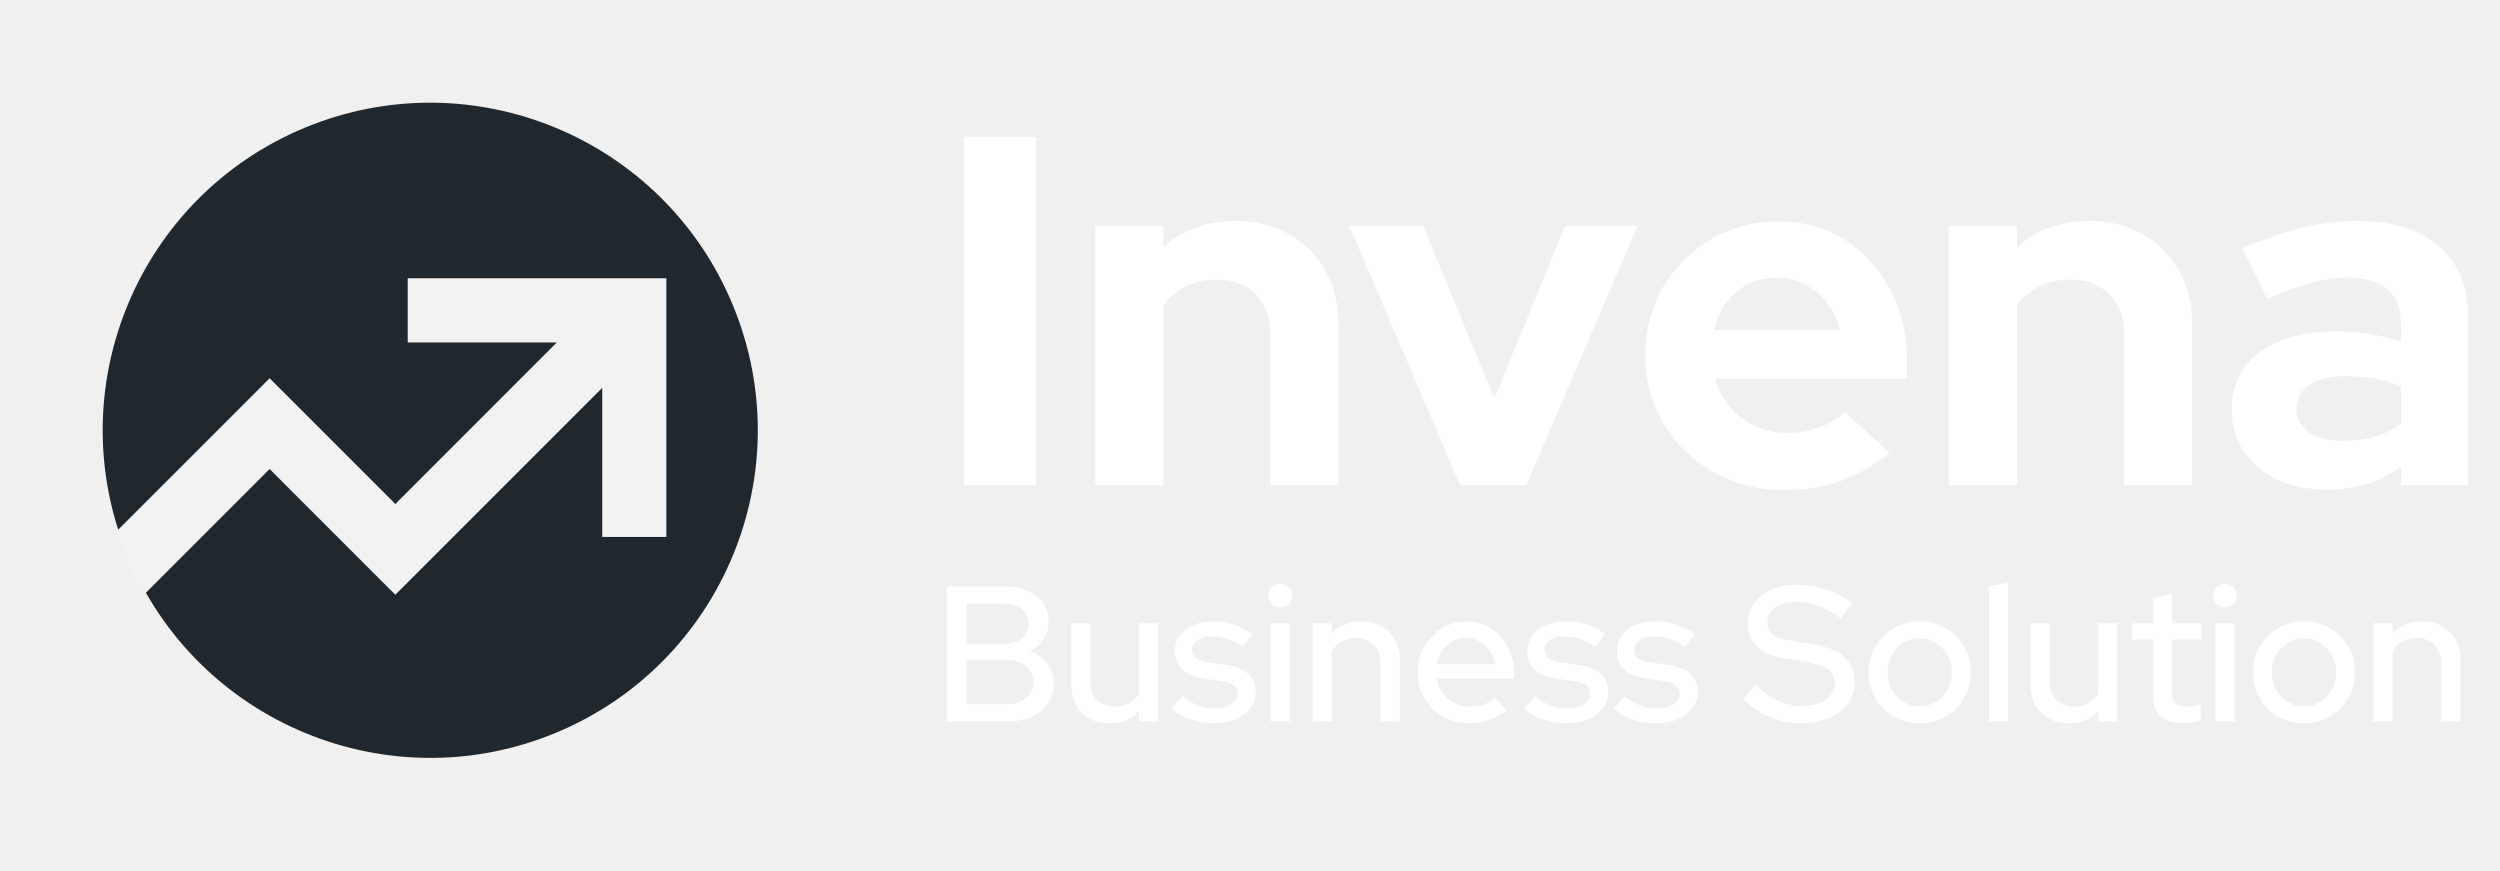
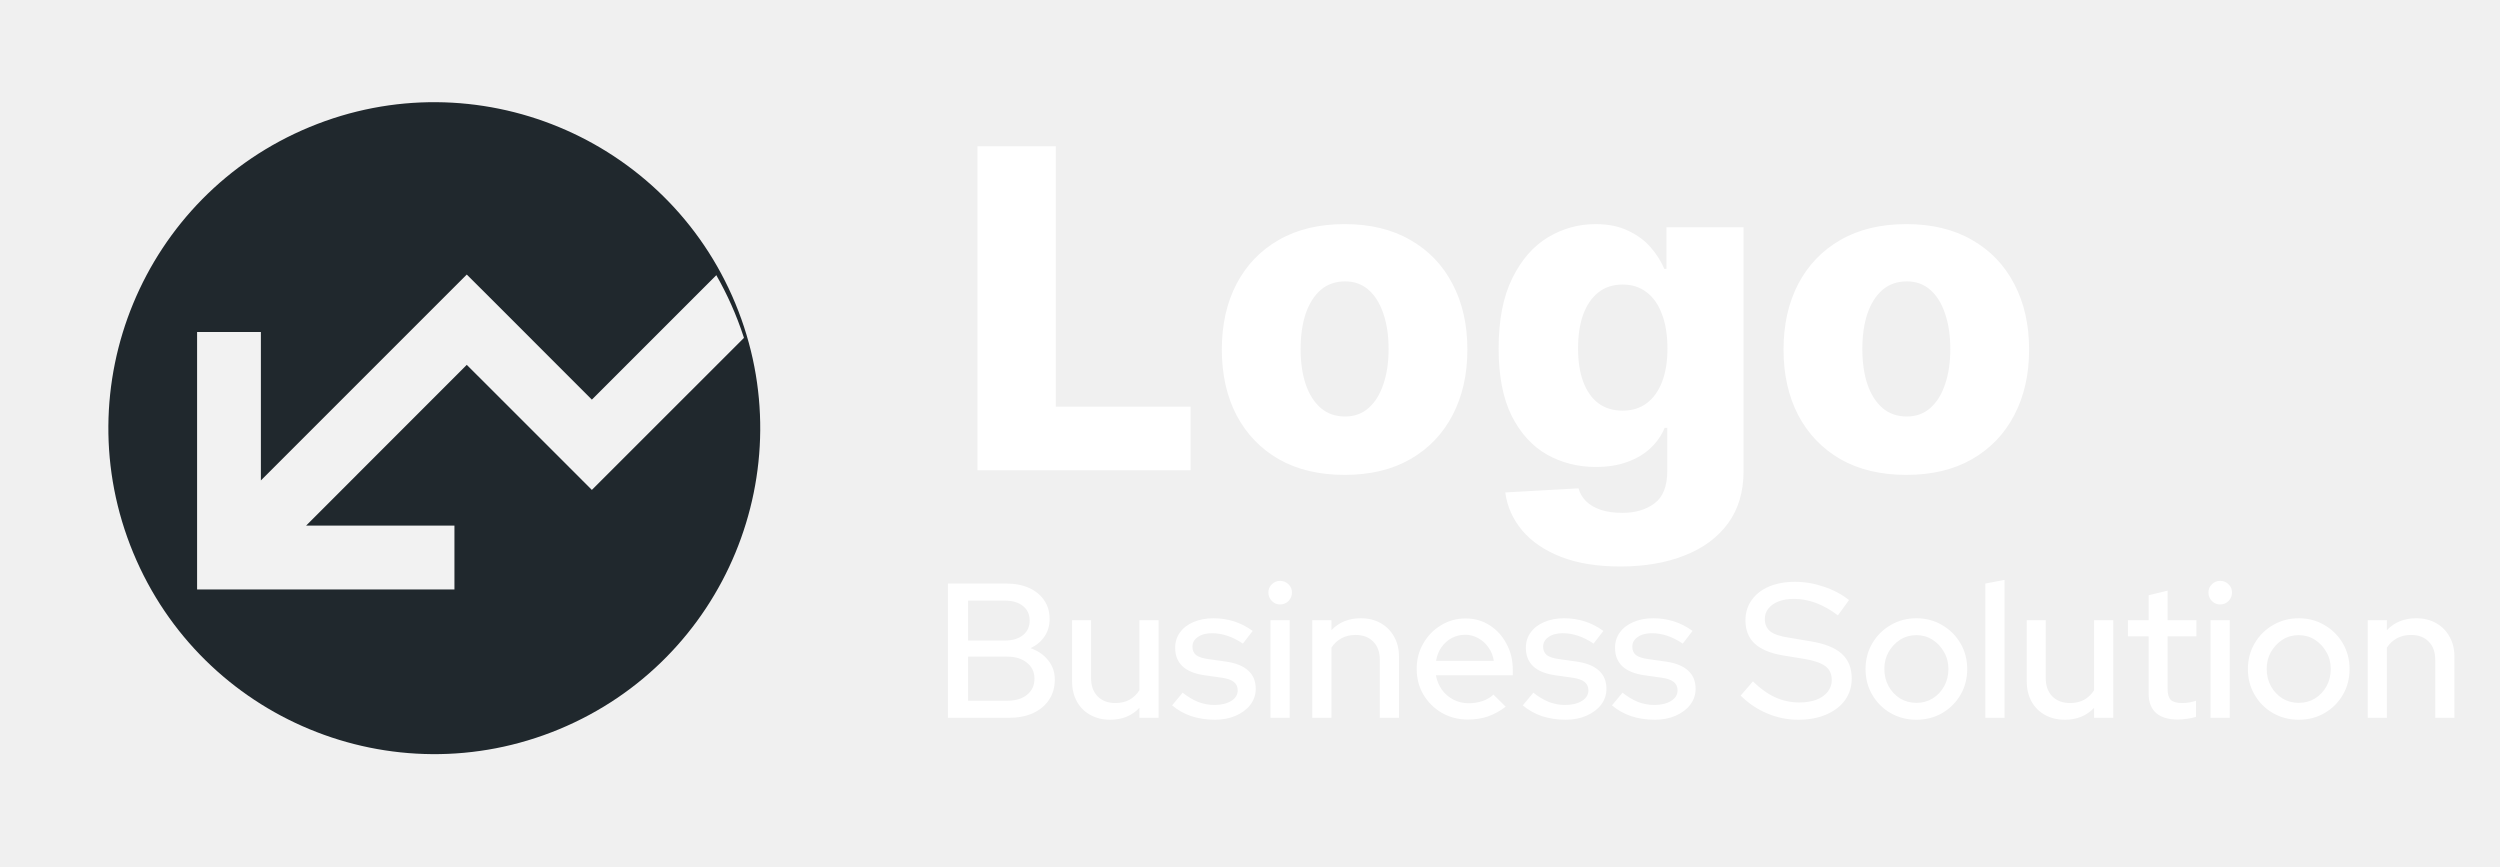
- <svg xmlns="http://www.w3.org/2000/svg" width="201" height="70" viewBox="0 0 201 70" fill="none">
-   <path d="M44.67 58.925C58.103 53.36 64.481 37.957 58.916 24.52C53.35 11.084 37.948 4.702 24.514 10.266C11.081 15.831 4.702 31.234 10.268 44.671C15.834 58.108 31.236 64.489 44.67 58.925Z" fill="#20282D" />
-   <mask id="mask0_975_585" style="mask-type:luminance" maskUnits="userSpaceOnUse" x="8" y="8" width="54" height="54">
-     <path d="M44.726 59.059C58.234 53.464 64.647 37.975 59.051 24.464C53.454 10.953 37.967 4.536 24.459 10.131C10.95 15.727 4.537 31.216 10.134 44.727C15.73 58.238 31.218 64.655 44.726 59.059Z" fill="white" />
+ <svg xmlns="http://www.w3.org/2000/svg" width="202" height="70" viewBox="0 0 202 70" fill="none">
+   <path d="M45.169 58.925C58.603 53.36 64.981 37.957 59.416 24.52C53.85 11.084 38.448 4.702 25.014 10.267C11.58 15.831 5.202 31.235 10.768 44.671C16.334 58.108 31.736 64.489 45.169 58.925Z" fill="#20282D" />
+   <mask id="mask0_299_723" style="mask-type:luminance" maskUnits="userSpaceOnUse" x="8" y="8" width="54" height="54">
+     <path d="M24.775 10.94C11.267 16.536 4.853 32.025 10.45 45.536C16.046 59.047 31.534 65.464 45.042 59.868C58.55 54.273 64.963 38.784 59.367 25.273C53.77 11.762 38.283 5.345 24.775 10.94Z" fill="white" />
  </mask>
-   <g mask="url(#mask0_975_585)">
-     <path fill-rule="evenodd" clip-rule="evenodd" d="M48.421 31.18L31.785 47.816L29.958 45.995L21.678 37.709L7.332 52.056L3.684 48.403L21.678 30.414L23.499 32.235L31.785 40.521L44.767 27.532H32.781V22.372H53.575V43.172H48.421V31.18Z" fill="#F2F2F2" />
+   <g mask="url(#mask0_299_723)">
+     <path fill-rule="evenodd" clip-rule="evenodd" d="M21.079 38.82L37.715 22.184L39.542 24.005L47.822 32.29L62.169 17.943L65.816 21.597L47.822 39.585L46.001 37.764L37.715 29.479L24.733 42.468H36.719V47.627H15.925V26.828H21.079V38.82Z" fill="#F2F2F2" />
  </g>
-   <path d="M77.514 39V11H83.314V39H77.514ZM88.052 39V18.16H93.532V19.88C95.105 18.467 97.052 17.76 99.372 17.76C100.999 17.76 102.425 18.12 103.652 18.84C104.905 19.533 105.879 20.507 106.572 21.76C107.265 22.987 107.612 24.427 107.612 26.08V39H102.132V26.88C102.132 25.52 101.745 24.453 100.972 23.68C100.199 22.88 99.145 22.48 97.812 22.48C96.879 22.48 96.052 22.667 95.332 23.04C94.612 23.387 94.012 23.893 93.532 24.56V39H88.052ZM117.39 39L108.47 18.16H114.43L120.15 32.04L125.83 18.16H131.67L122.71 39H117.39ZM143.447 39.4C141.367 39.4 139.474 38.92 137.767 37.96C136.087 37 134.754 35.707 133.767 34.08C132.781 32.453 132.287 30.627 132.287 28.6C132.287 26.573 132.754 24.747 133.687 23.12C134.647 21.493 135.941 20.2 137.567 19.24C139.194 18.28 141.007 17.8 143.007 17.8C145.007 17.8 146.781 18.293 148.327 19.28C149.874 20.267 151.087 21.6 151.967 23.28C152.874 24.96 153.327 26.867 153.327 29V30.44H137.887C138.127 31.267 138.514 32.013 139.047 32.68C139.607 33.347 140.287 33.867 141.087 34.24C141.914 34.613 142.794 34.8 143.727 34.8C144.661 34.8 145.514 34.653 146.287 34.36C147.087 34.067 147.767 33.653 148.327 33.12L151.927 36.4C150.647 37.44 149.327 38.2 147.967 38.68C146.634 39.16 145.127 39.4 143.447 39.4ZM137.807 26.52H147.927C147.741 25.693 147.394 24.973 146.887 24.36C146.407 23.72 145.821 23.227 145.127 22.88C144.461 22.507 143.714 22.32 142.887 22.32C142.034 22.32 141.261 22.493 140.567 22.84C139.874 23.187 139.287 23.68 138.807 24.32C138.354 24.933 138.021 25.667 137.807 26.52ZM156.685 39V18.16H162.165V19.88C163.738 18.467 165.685 17.76 168.005 17.76C169.632 17.76 171.058 18.12 172.285 18.84C173.538 19.533 174.512 20.507 175.205 21.76C175.898 22.987 176.245 24.427 176.245 26.08V39H170.765V26.88C170.765 25.52 170.378 24.453 169.605 23.68C168.832 22.88 167.778 22.48 166.445 22.48C165.512 22.48 164.685 22.667 163.965 23.04C163.245 23.387 162.645 23.893 162.165 24.56V39H156.685ZM187.036 39.36C185.543 39.36 184.223 39.093 183.076 38.56C181.929 38 181.036 37.24 180.396 36.28C179.756 35.32 179.436 34.213 179.436 32.96C179.436 30.96 180.183 29.413 181.676 28.32C183.196 27.2 185.276 26.64 187.916 26.64C189.729 26.64 191.436 26.92 193.036 27.48V25.96C193.036 24.76 192.663 23.853 191.916 23.24C191.169 22.627 190.076 22.32 188.636 22.32C187.756 22.32 186.809 22.467 185.796 22.76C184.783 23.027 183.609 23.453 182.276 24.04L180.276 20C181.929 19.253 183.503 18.693 184.996 18.32C186.516 17.947 188.036 17.76 189.556 17.76C192.356 17.76 194.529 18.44 196.076 19.8C197.649 21.133 198.436 23.027 198.436 25.48V39H193.036V37.52C192.183 38.16 191.263 38.627 190.276 38.92C189.289 39.213 188.209 39.36 187.036 39.36ZM184.636 32.84C184.636 33.64 184.983 34.28 185.676 34.76C186.369 35.213 187.289 35.44 188.436 35.44C189.343 35.44 190.183 35.333 190.956 35.12C191.729 34.88 192.423 34.533 193.036 34.08V31.04C192.369 30.773 191.676 30.573 190.956 30.44C190.236 30.307 189.463 30.24 188.636 30.24C187.383 30.24 186.396 30.48 185.676 30.96C184.983 31.413 184.636 32.04 184.636 32.84Z" fill="white" />
-   <path d="M76.094 58V47.15H80.791C81.504 47.15 82.124 47.269 82.651 47.507C83.178 47.744 83.586 48.08 83.875 48.514C84.165 48.938 84.309 49.439 84.309 50.017C84.309 50.544 84.175 51.01 83.906 51.413C83.638 51.816 83.26 52.136 82.775 52.373C83.384 52.59 83.86 52.921 84.201 53.365C84.552 53.8 84.728 54.311 84.728 54.9C84.728 55.53 84.573 56.078 84.263 56.543C83.953 57.008 83.519 57.37 82.961 57.628C82.403 57.876 81.746 58 80.992 58H76.094ZM77.722 51.754H80.698C81.307 51.754 81.793 51.609 82.155 51.319C82.516 51.03 82.697 50.638 82.697 50.142C82.697 49.645 82.516 49.253 82.155 48.964C81.793 48.674 81.307 48.529 80.698 48.529H77.722V51.754ZM77.722 56.62H80.868C81.55 56.62 82.088 56.46 82.48 56.14C82.883 55.82 83.085 55.386 83.085 54.838C83.085 54.301 82.883 53.872 82.48 53.551C82.088 53.221 81.55 53.056 80.868 53.056H77.722V56.62ZM89.209 58.155C88.6 58.155 88.062 58.026 87.597 57.767C87.132 57.509 86.77 57.148 86.512 56.682C86.254 56.207 86.125 55.665 86.125 55.055V50.111H87.659V54.791C87.659 55.411 87.835 55.902 88.186 56.264C88.548 56.626 89.028 56.806 89.628 56.806C90.051 56.806 90.428 56.719 90.759 56.543C91.09 56.357 91.359 56.099 91.565 55.768V50.111H93.115V58H91.565V57.194C90.956 57.835 90.17 58.155 89.209 58.155ZM97.663 58.155C96.981 58.155 96.34 58.057 95.741 57.861C95.152 57.654 94.64 57.364 94.206 56.992L95.059 55.969C95.462 56.29 95.875 56.538 96.299 56.714C96.733 56.879 97.172 56.962 97.616 56.962C98.174 56.962 98.629 56.853 98.98 56.636C99.332 56.419 99.507 56.135 99.507 55.783C99.507 55.494 99.404 55.267 99.197 55.102C98.99 54.936 98.67 54.822 98.236 54.761L96.81 54.559C96.025 54.445 95.436 54.203 95.043 53.831C94.65 53.459 94.454 52.962 94.454 52.343C94.454 51.867 94.583 51.454 94.842 51.102C95.1 50.741 95.462 50.462 95.927 50.266C96.392 50.059 96.934 49.956 97.554 49.956C98.123 49.956 98.67 50.038 99.197 50.203C99.724 50.369 100.23 50.627 100.716 50.978L99.926 52.002C99.492 51.712 99.068 51.5 98.655 51.366C98.252 51.232 97.844 51.164 97.43 51.164C96.955 51.164 96.573 51.268 96.283 51.474C95.994 51.671 95.849 51.929 95.849 52.249C95.849 52.539 95.947 52.766 96.144 52.931C96.35 53.087 96.686 53.195 97.151 53.257L98.577 53.459C99.362 53.572 99.957 53.815 100.36 54.187C100.763 54.549 100.964 55.039 100.964 55.66C100.964 56.135 100.819 56.564 100.53 56.946C100.241 57.318 99.848 57.612 99.352 57.83C98.856 58.047 98.293 58.155 97.663 58.155ZM102.155 58V50.111H103.705V58H102.155ZM102.93 48.84C102.672 48.84 102.45 48.746 102.264 48.56C102.078 48.364 101.985 48.137 101.985 47.879C101.985 47.61 102.078 47.388 102.264 47.212C102.45 47.026 102.672 46.933 102.93 46.933C103.199 46.933 103.426 47.026 103.612 47.212C103.798 47.388 103.891 47.61 103.891 47.879C103.891 48.137 103.798 48.364 103.612 48.56C103.426 48.746 103.199 48.84 102.93 48.84ZM105.531 58V50.111H107.081V50.916C107.69 50.276 108.481 49.956 109.452 49.956C110.062 49.956 110.594 50.085 111.049 50.343C111.514 50.601 111.875 50.963 112.134 51.428C112.402 51.893 112.537 52.43 112.537 53.04V58H110.987V53.303C110.987 52.684 110.811 52.198 110.46 51.846C110.119 51.485 109.638 51.304 109.018 51.304C108.605 51.304 108.233 51.392 107.902 51.568C107.572 51.743 107.298 51.996 107.081 52.327V58H105.531ZM118.107 58.139C117.332 58.139 116.629 57.959 115.999 57.597C115.379 57.235 114.883 56.745 114.511 56.124C114.149 55.505 113.969 54.812 113.969 54.047C113.969 53.293 114.144 52.611 114.496 52.002C114.847 51.382 115.322 50.891 115.922 50.529C116.521 50.157 117.187 49.971 117.921 49.971C118.655 49.971 119.306 50.157 119.874 50.529C120.442 50.891 120.892 51.387 121.223 52.017C121.564 52.637 121.734 53.34 121.734 54.125V54.559H115.519C115.601 54.993 115.761 55.38 115.999 55.721C116.247 56.062 116.557 56.331 116.929 56.528C117.311 56.724 117.725 56.822 118.169 56.822C118.551 56.822 118.918 56.765 119.27 56.651C119.631 56.528 119.931 56.352 120.169 56.124L121.161 57.101C120.696 57.452 120.215 57.716 119.719 57.892C119.233 58.057 118.696 58.139 118.107 58.139ZM115.534 53.397H120.2C120.138 52.983 119.993 52.621 119.766 52.312C119.549 51.991 119.275 51.743 118.944 51.568C118.624 51.382 118.272 51.288 117.89 51.288C117.497 51.288 117.136 51.376 116.805 51.552C116.474 51.728 116.195 51.976 115.968 52.296C115.751 52.606 115.606 52.973 115.534 53.397ZM125.999 58.155C125.317 58.155 124.676 58.057 124.077 57.861C123.488 57.654 122.976 57.364 122.542 56.992L123.395 55.969C123.798 56.29 124.211 56.538 124.635 56.714C125.069 56.879 125.508 56.962 125.952 56.962C126.51 56.962 126.965 56.853 127.316 56.636C127.667 56.419 127.843 56.135 127.843 55.783C127.843 55.494 127.74 55.267 127.533 55.102C127.326 54.936 127.006 54.822 126.572 54.761L125.146 54.559C124.361 54.445 123.772 54.203 123.379 53.831C122.986 53.459 122.79 52.962 122.79 52.343C122.79 51.867 122.919 51.454 123.178 51.102C123.436 50.741 123.798 50.462 124.263 50.266C124.728 50.059 125.27 49.956 125.89 49.956C126.458 49.956 127.006 50.038 127.533 50.203C128.06 50.369 128.566 50.627 129.052 50.978L128.262 52.002C127.828 51.712 127.404 51.5 126.991 51.366C126.588 51.232 126.179 51.164 125.766 51.164C125.291 51.164 124.908 51.268 124.619 51.474C124.33 51.671 124.185 51.929 124.185 52.249C124.185 52.539 124.283 52.766 124.48 52.931C124.686 53.087 125.022 53.195 125.487 53.257L126.913 53.459C127.698 53.572 128.293 53.815 128.696 54.187C129.099 54.549 129.3 55.039 129.3 55.66C129.3 56.135 129.155 56.564 128.866 56.946C128.577 57.318 128.184 57.612 127.688 57.83C127.192 58.047 126.629 58.155 125.999 58.155ZM133.204 58.155C132.522 58.155 131.881 58.057 131.282 57.861C130.693 57.654 130.181 57.364 129.747 56.992L130.6 55.969C131.003 56.29 131.416 56.538 131.84 56.714C132.274 56.879 132.713 56.962 133.157 56.962C133.715 56.962 134.17 56.853 134.521 56.636C134.872 56.419 135.048 56.135 135.048 55.783C135.048 55.494 134.945 55.267 134.738 55.102C134.531 54.936 134.211 54.822 133.777 54.761L132.351 54.559C131.566 54.445 130.977 54.203 130.584 53.831C130.191 53.459 129.995 52.962 129.995 52.343C129.995 51.867 130.124 51.454 130.383 51.102C130.641 50.741 131.003 50.462 131.468 50.266C131.933 50.059 132.475 49.956 133.095 49.956C133.663 49.956 134.211 50.038 134.738 50.203C135.265 50.369 135.771 50.627 136.257 50.978L135.467 52.002C135.033 51.712 134.609 51.5 134.196 51.366C133.793 51.232 133.384 51.164 132.971 51.164C132.496 51.164 132.113 51.268 131.824 51.474C131.535 51.671 131.39 51.929 131.39 52.249C131.39 52.539 131.488 52.766 131.685 52.931C131.891 53.087 132.227 53.195 132.692 53.257L134.118 53.459C134.903 53.572 135.498 53.815 135.901 54.187C136.304 54.549 136.505 55.039 136.505 55.66C136.505 56.135 136.36 56.564 136.071 56.946C135.782 57.318 135.389 57.612 134.893 57.83C134.397 58.047 133.834 58.155 133.204 58.155ZM144.795 58.155C143.927 58.155 143.09 57.984 142.284 57.644C141.478 57.303 140.765 56.822 140.145 56.202L141.137 55.055C141.726 55.634 142.325 56.062 142.935 56.342C143.555 56.62 144.201 56.76 144.872 56.76C145.399 56.76 145.859 56.688 146.252 56.543C146.655 56.388 146.965 56.171 147.182 55.892C147.399 55.613 147.507 55.298 147.507 54.947C147.507 54.461 147.337 54.089 146.996 53.831C146.655 53.572 146.092 53.376 145.306 53.242L143.493 52.947C142.501 52.771 141.757 52.451 141.261 51.986C140.775 51.521 140.532 50.901 140.532 50.126C140.532 49.506 140.698 48.964 141.028 48.498C141.359 48.023 141.824 47.656 142.423 47.398C143.033 47.14 143.736 47.011 144.531 47.011C145.317 47.011 146.087 47.14 146.841 47.398C147.606 47.646 148.293 48.008 148.902 48.483L148.003 49.723C146.836 48.834 145.653 48.39 144.454 48.39C143.979 48.39 143.565 48.457 143.214 48.592C142.863 48.726 142.589 48.917 142.392 49.165C142.196 49.403 142.098 49.682 142.098 50.002C142.098 50.446 142.248 50.787 142.547 51.025C142.847 51.252 143.343 51.418 144.035 51.521L145.787 51.816C146.934 52.002 147.776 52.337 148.313 52.823C148.851 53.309 149.119 53.975 149.119 54.822C149.119 55.484 148.939 56.068 148.577 56.574C148.215 57.07 147.709 57.458 147.058 57.736C146.407 58.016 145.653 58.155 144.795 58.155ZM154.344 58.155C153.579 58.155 152.882 57.974 152.251 57.612C151.631 57.251 151.14 56.76 150.779 56.14C150.417 55.52 150.236 54.828 150.236 54.063C150.236 53.298 150.417 52.606 150.779 51.986C151.14 51.366 151.631 50.875 152.251 50.514C152.882 50.142 153.579 49.956 154.344 49.956C155.119 49.956 155.816 50.142 156.436 50.514C157.056 50.875 157.547 51.366 157.909 51.986C158.27 52.606 158.451 53.298 158.451 54.063C158.451 54.828 158.27 55.52 157.909 56.14C157.547 56.76 157.056 57.251 156.436 57.612C155.816 57.974 155.119 58.155 154.344 58.155ZM154.344 56.791C154.829 56.791 155.269 56.672 155.661 56.434C156.054 56.187 156.364 55.856 156.591 55.443C156.819 55.029 156.932 54.564 156.932 54.047C156.932 53.541 156.813 53.087 156.576 52.684C156.348 52.27 156.038 51.94 155.646 51.691C155.263 51.444 154.829 51.319 154.344 51.319C153.858 51.319 153.419 51.444 153.026 51.691C152.644 51.94 152.334 52.27 152.096 52.684C151.869 53.087 151.755 53.541 151.755 54.047C151.755 54.564 151.869 55.029 152.096 55.443C152.324 55.856 152.634 56.187 153.026 56.434C153.419 56.672 153.858 56.791 154.344 56.791ZM159.917 58V47.15L161.467 46.855V58H159.917ZM166.346 58.155C165.736 58.155 165.199 58.026 164.734 57.767C164.269 57.509 163.907 57.148 163.649 56.682C163.391 56.207 163.261 55.665 163.261 55.055V50.111H164.796V54.791C164.796 55.411 164.972 55.902 165.323 56.264C165.685 56.626 166.165 56.806 166.764 56.806C167.188 56.806 167.565 56.719 167.896 56.543C168.227 56.357 168.495 56.099 168.702 55.768V50.111H170.252V58H168.702V57.194C168.092 57.835 167.307 58.155 166.346 58.155ZM175.466 58.139C174.701 58.139 174.117 57.964 173.714 57.612C173.311 57.251 173.11 56.729 173.11 56.047V51.413H171.436V50.111H173.11V48.096L174.644 47.724V50.111H176.969V51.413H174.644V55.691C174.644 56.093 174.732 56.383 174.908 56.559C175.094 56.724 175.394 56.806 175.807 56.806C176.024 56.806 176.215 56.791 176.38 56.76C176.556 56.729 176.742 56.682 176.938 56.62V57.922C176.732 57.995 176.489 58.047 176.21 58.078C175.941 58.119 175.693 58.139 175.466 58.139ZM178.111 58V50.111H179.661V58H178.111ZM178.886 48.84C178.628 48.84 178.406 48.746 178.22 48.56C178.034 48.364 177.941 48.137 177.941 47.879C177.941 47.61 178.034 47.388 178.22 47.212C178.406 47.026 178.628 46.933 178.886 46.933C179.155 46.933 179.382 47.026 179.568 47.212C179.754 47.388 179.847 47.61 179.847 47.879C179.847 48.137 179.754 48.364 179.568 48.56C179.382 48.746 179.155 48.84 178.886 48.84ZM185.238 58.155C184.473 58.155 183.776 57.974 183.145 57.612C182.525 57.251 182.034 56.76 181.673 56.14C181.311 55.52 181.13 54.828 181.13 54.063C181.13 53.298 181.311 52.606 181.673 51.986C182.034 51.366 182.525 50.875 183.145 50.514C183.776 50.142 184.473 49.956 185.238 49.956C186.013 49.956 186.71 50.142 187.33 50.514C187.95 50.875 188.441 51.366 188.803 51.986C189.164 52.606 189.345 53.298 189.345 54.063C189.345 54.828 189.164 55.52 188.803 56.14C188.441 56.76 187.95 57.251 187.33 57.612C186.71 57.974 186.013 58.155 185.238 58.155ZM185.238 56.791C185.723 56.791 186.163 56.672 186.555 56.434C186.948 56.187 187.258 55.856 187.485 55.443C187.713 55.029 187.826 54.564 187.826 54.047C187.826 53.541 187.707 53.087 187.47 52.684C187.242 52.27 186.932 51.94 186.54 51.691C186.157 51.444 185.723 51.319 185.238 51.319C184.752 51.319 184.313 51.444 183.92 51.691C183.538 51.94 183.228 52.27 182.99 52.684C182.763 53.087 182.649 53.541 182.649 54.047C182.649 54.564 182.763 55.029 182.99 55.443C183.218 55.856 183.528 56.187 183.92 56.434C184.313 56.672 184.752 56.791 185.238 56.791ZM190.811 58V50.111H192.361V50.916C192.971 50.276 193.761 49.956 194.732 49.956C195.342 49.956 195.874 50.085 196.329 50.343C196.794 50.601 197.156 50.963 197.414 51.428C197.683 51.893 197.817 52.43 197.817 53.04V58H196.267V53.303C196.267 52.684 196.091 52.198 195.74 51.846C195.399 51.485 194.918 51.304 194.298 51.304C193.885 51.304 193.513 51.392 193.182 51.568C192.852 51.743 192.578 51.996 192.361 52.327V58H190.811Z" fill="white" />
+   <path d="M78.981 38V11.818H85.31V32.861H96.202V38H78.981ZM108.644 38.371C106.581 38.371 104.809 37.949 103.326 37.105C101.851 36.253 100.713 35.068 99.912 33.551C99.12 32.026 98.723 30.257 98.723 28.246C98.723 26.226 99.12 24.457 99.912 22.94C100.713 21.415 101.851 20.23 103.326 19.386C104.809 18.534 106.581 18.108 108.644 18.108C110.706 18.108 112.475 18.534 113.949 19.386C115.432 20.23 116.57 21.415 117.363 22.94C118.164 24.457 118.564 26.226 118.564 28.246C118.564 30.257 118.164 32.026 117.363 33.551C116.57 35.068 115.432 36.253 113.949 37.105C112.475 37.949 110.706 38.371 108.644 38.371ZM108.682 33.653C109.432 33.653 110.067 33.423 110.587 32.963C111.107 32.503 111.503 31.864 111.776 31.046C112.057 30.227 112.198 29.281 112.198 28.207C112.198 27.116 112.057 26.162 111.776 25.344C111.503 24.526 111.107 23.886 110.587 23.426C110.067 22.966 109.432 22.736 108.682 22.736C107.907 22.736 107.25 22.966 106.713 23.426C106.185 23.886 105.78 24.526 105.499 25.344C105.226 26.162 105.09 27.116 105.09 28.207C105.09 29.281 105.226 30.227 105.499 31.046C105.78 31.864 106.185 32.503 106.713 32.963C107.25 33.423 107.907 33.653 108.682 33.653ZM130.92 45.773C129.054 45.773 127.456 45.513 126.126 44.993C124.797 44.473 123.752 43.761 122.994 42.858C122.235 41.955 121.779 40.932 121.626 39.79L127.545 39.457C127.656 39.858 127.86 40.207 128.159 40.506C128.466 40.804 128.862 41.034 129.348 41.196C129.842 41.358 130.422 41.439 131.086 41.439C132.135 41.439 133 41.183 133.681 40.672C134.372 40.169 134.717 39.287 134.717 38.026V34.574H134.5C134.252 35.179 133.877 35.72 133.375 36.197C132.872 36.675 132.245 37.05 131.495 37.322C130.754 37.595 129.902 37.731 128.939 37.731C127.507 37.731 126.194 37.399 125.001 36.734C123.816 36.061 122.866 35.021 122.15 33.615C121.443 32.2 121.089 30.381 121.089 28.156C121.089 25.864 121.456 23.976 122.189 22.493C122.922 21.001 123.88 19.898 125.065 19.182C126.258 18.466 127.541 18.108 128.913 18.108C129.944 18.108 130.826 18.287 131.559 18.645C132.301 18.994 132.91 19.446 133.387 20C133.865 20.554 134.227 21.129 134.474 21.726H134.653V18.364H140.879V38.077C140.879 39.739 140.461 41.141 139.626 42.283C138.791 43.425 137.623 44.29 136.123 44.878C134.623 45.474 132.889 45.773 130.92 45.773ZM131.112 33.18C131.87 33.18 132.518 32.98 133.055 32.58C133.592 32.179 134.005 31.604 134.295 30.854C134.585 30.104 134.73 29.204 134.73 28.156C134.73 27.091 134.585 26.175 134.295 25.408C134.014 24.632 133.6 24.035 133.055 23.618C132.518 23.2 131.87 22.991 131.112 22.991C130.336 22.991 129.68 23.204 129.143 23.631C128.606 24.057 128.197 24.658 127.916 25.433C127.643 26.2 127.507 27.108 127.507 28.156C127.507 29.204 127.647 30.104 127.929 30.854C128.21 31.604 128.615 32.179 129.143 32.58C129.68 32.98 130.336 33.18 131.112 33.18ZM154.031 38.371C151.968 38.371 150.195 37.949 148.712 37.105C147.238 36.253 146.1 35.068 145.299 33.551C144.506 32.026 144.11 30.257 144.11 28.246C144.11 26.226 144.506 24.457 145.299 22.94C146.1 21.415 147.238 20.23 148.712 19.386C150.195 18.534 151.968 18.108 154.031 18.108C156.093 18.108 157.862 18.534 159.336 19.386C160.819 20.23 161.957 21.415 162.749 22.94C163.55 24.457 163.951 26.226 163.951 28.246C163.951 30.257 163.55 32.026 162.749 33.551C161.957 35.068 160.819 36.253 159.336 37.105C157.862 37.949 156.093 38.371 154.031 38.371ZM154.069 33.653C154.819 33.653 155.454 33.423 155.974 32.963C156.494 32.503 156.89 31.864 157.163 31.046C157.444 30.227 157.585 29.281 157.585 28.207C157.585 27.116 157.444 26.162 157.163 25.344C156.89 24.526 156.494 23.886 155.974 23.426C155.454 22.966 154.819 22.736 154.069 22.736C153.293 22.736 152.637 22.966 152.1 23.426C151.572 23.886 151.167 24.526 150.886 25.344C150.613 26.162 150.477 27.116 150.477 28.207C150.477 29.281 150.613 30.227 150.886 31.046C151.167 31.864 151.572 32.503 152.1 32.963C152.637 33.423 153.293 33.653 154.069 33.653Z" fill="white" />
+   <path d="M76.594 58V47.15H81.291C82.004 47.15 82.624 47.269 83.151 47.507C83.678 47.744 84.086 48.08 84.375 48.514C84.665 48.938 84.809 49.439 84.809 50.017C84.809 50.544 84.675 51.01 84.406 51.413C84.138 51.816 83.76 52.136 83.275 52.373C83.884 52.59 84.36 52.921 84.701 53.365C85.052 53.8 85.228 54.311 85.228 54.9C85.228 55.53 85.073 56.078 84.763 56.543C84.453 57.008 84.019 57.37 83.461 57.628C82.903 57.876 82.246 58 81.492 58H76.594ZM78.222 51.754H81.198C81.807 51.754 82.293 51.609 82.655 51.319C83.016 51.03 83.197 50.638 83.197 50.142C83.197 49.645 83.016 49.253 82.655 48.964C82.293 48.674 81.807 48.529 81.198 48.529H78.222V51.754ZM78.222 56.62H81.368C82.05 56.62 82.588 56.46 82.98 56.14C83.383 55.82 83.585 55.386 83.585 54.838C83.585 54.301 83.383 53.872 82.98 53.551C82.588 53.221 82.05 53.056 81.368 53.056H78.222V56.62ZM89.709 58.155C89.1 58.155 88.562 58.026 88.097 57.767C87.632 57.509 87.27 57.148 87.012 56.682C86.754 56.207 86.625 55.665 86.625 55.055V50.111H88.159V54.791C88.159 55.411 88.335 55.902 88.686 56.264C89.048 56.626 89.528 56.806 90.128 56.806C90.551 56.806 90.928 56.719 91.259 56.543C91.59 56.357 91.859 56.099 92.065 55.768V50.111H93.615V58H92.065V57.194C91.456 57.835 90.67 58.155 89.709 58.155ZM98.163 58.155C97.481 58.155 96.84 58.057 96.241 57.861C95.652 57.654 95.14 57.364 94.706 56.992L95.559 55.969C95.962 56.29 96.375 56.538 96.799 56.714C97.233 56.879 97.672 56.962 98.116 56.962C98.674 56.962 99.129 56.853 99.48 56.636C99.832 56.419 100.007 56.135 100.007 55.783C100.007 55.494 99.904 55.267 99.697 55.102C99.49 54.936 99.17 54.822 98.736 54.761L97.31 54.559C96.525 54.445 95.936 54.203 95.543 53.831C95.15 53.459 94.954 52.962 94.954 52.343C94.954 51.867 95.083 51.454 95.342 51.102C95.6 50.741 95.962 50.462 96.427 50.266C96.892 50.059 97.434 49.956 98.054 49.956C98.623 49.956 99.17 50.038 99.697 50.203C100.224 50.369 100.73 50.627 101.216 50.978L100.426 52.002C99.992 51.712 99.568 51.5 99.155 51.366C98.752 51.232 98.344 51.164 97.93 51.164C97.455 51.164 97.073 51.268 96.783 51.474C96.494 51.671 96.349 51.929 96.349 52.249C96.349 52.539 96.447 52.766 96.644 52.931C96.85 53.087 97.186 53.195 97.651 53.257L99.077 53.459C99.862 53.572 100.457 53.815 100.86 54.187C101.263 54.549 101.464 55.039 101.464 55.66C101.464 56.135 101.319 56.564 101.03 56.946C100.741 57.318 100.348 57.612 99.852 57.83C99.356 58.047 98.793 58.155 98.163 58.155ZM102.655 58V50.111H104.205V58H102.655ZM103.43 48.84C103.172 48.84 102.95 48.746 102.764 48.56C102.578 48.364 102.485 48.137 102.485 47.879C102.485 47.61 102.578 47.388 102.764 47.212C102.95 47.026 103.172 46.933 103.43 46.933C103.699 46.933 103.926 47.026 104.112 47.212C104.298 47.388 104.391 47.61 104.391 47.879C104.391 48.137 104.298 48.364 104.112 48.56C103.926 48.746 103.699 48.84 103.43 48.84ZM106.031 58V50.111H107.581V50.916C108.19 50.276 108.981 49.956 109.952 49.956C110.562 49.956 111.094 50.085 111.549 50.343C112.014 50.601 112.375 50.963 112.634 51.428C112.902 51.893 113.037 52.43 113.037 53.04V58H111.487V53.303C111.487 52.684 111.311 52.198 110.96 51.846C110.619 51.485 110.138 51.304 109.518 51.304C109.105 51.304 108.733 51.392 108.402 51.568C108.072 51.743 107.798 51.996 107.581 52.327V58H106.031ZM118.607 58.139C117.832 58.139 117.129 57.959 116.499 57.597C115.879 57.235 115.383 56.745 115.011 56.124C114.649 55.505 114.469 54.812 114.469 54.047C114.469 53.293 114.644 52.611 114.996 52.002C115.347 51.382 115.822 50.891 116.422 50.529C117.021 50.157 117.687 49.971 118.421 49.971C119.155 49.971 119.806 50.157 120.374 50.529C120.942 50.891 121.392 51.387 121.723 52.017C122.064 52.637 122.234 53.34 122.234 54.125V54.559H116.019C116.101 54.993 116.261 55.38 116.499 55.721C116.747 56.062 117.057 56.331 117.429 56.528C117.811 56.724 118.225 56.822 118.669 56.822C119.051 56.822 119.418 56.765 119.77 56.651C120.131 56.528 120.431 56.352 120.669 56.124L121.661 57.101C121.196 57.452 120.715 57.716 120.219 57.892C119.733 58.057 119.196 58.139 118.607 58.139ZM116.034 53.397H120.7C120.638 52.983 120.493 52.621 120.266 52.312C120.049 51.991 119.775 51.743 119.444 51.568C119.124 51.382 118.772 51.288 118.39 51.288C117.997 51.288 117.636 51.376 117.305 51.552C116.974 51.728 116.695 51.976 116.468 52.296C116.251 52.606 116.106 52.973 116.034 53.397ZM126.499 58.155C125.817 58.155 125.176 58.057 124.577 57.861C123.988 57.654 123.476 57.364 123.042 56.992L123.895 55.969C124.298 56.29 124.711 56.538 125.135 56.714C125.569 56.879 126.008 56.962 126.452 56.962C127.01 56.962 127.465 56.853 127.816 56.636C128.167 56.419 128.343 56.135 128.343 55.783C128.343 55.494 128.24 55.267 128.033 55.102C127.826 54.936 127.506 54.822 127.072 54.761L125.646 54.559C124.861 54.445 124.272 54.203 123.879 53.831C123.486 53.459 123.29 52.962 123.29 52.343C123.29 51.867 123.419 51.454 123.678 51.102C123.936 50.741 124.298 50.462 124.763 50.266C125.228 50.059 125.77 49.956 126.39 49.956C126.958 49.956 127.506 50.038 128.033 50.203C128.56 50.369 129.066 50.627 129.552 50.978L128.762 52.002C128.328 51.712 127.904 51.5 127.491 51.366C127.088 51.232 126.679 51.164 126.266 51.164C125.791 51.164 125.408 51.268 125.119 51.474C124.83 51.671 124.685 51.929 124.685 52.249C124.685 52.539 124.783 52.766 124.98 52.931C125.186 53.087 125.522 53.195 125.987 53.257L127.413 53.459C128.198 53.572 128.793 53.815 129.196 54.187C129.599 54.549 129.8 55.039 129.8 55.66C129.8 56.135 129.655 56.564 129.366 56.946C129.077 57.318 128.684 57.612 128.188 57.83C127.692 58.047 127.129 58.155 126.499 58.155ZM133.704 58.155C133.022 58.155 132.381 58.057 131.782 57.861C131.193 57.654 130.681 57.364 130.247 56.992L131.1 55.969C131.503 56.29 131.916 56.538 132.34 56.714C132.774 56.879 133.213 56.962 133.657 56.962C134.215 56.962 134.67 56.853 135.021 56.636C135.372 56.419 135.548 56.135 135.548 55.783C135.548 55.494 135.445 55.267 135.238 55.102C135.031 54.936 134.711 54.822 134.277 54.761L132.851 54.559C132.066 54.445 131.477 54.203 131.084 53.831C130.691 53.459 130.495 52.962 130.495 52.343C130.495 51.867 130.624 51.454 130.883 51.102C131.141 50.741 131.503 50.462 131.968 50.266C132.433 50.059 132.975 49.956 133.595 49.956C134.163 49.956 134.711 50.038 135.238 50.203C135.765 50.369 136.271 50.627 136.757 50.978L135.967 52.002C135.533 51.712 135.109 51.5 134.696 51.366C134.293 51.232 133.884 51.164 133.471 51.164C132.996 51.164 132.613 51.268 132.324 51.474C132.035 51.671 131.89 51.929 131.89 52.249C131.89 52.539 131.988 52.766 132.185 52.931C132.391 53.087 132.727 53.195 133.192 53.257L134.618 53.459C135.403 53.572 135.998 53.815 136.401 54.187C136.804 54.549 137.005 55.039 137.005 55.66C137.005 56.135 136.86 56.564 136.571 56.946C136.282 57.318 135.889 57.612 135.393 57.83C134.897 58.047 134.334 58.155 133.704 58.155ZM145.295 58.155C144.427 58.155 143.59 57.984 142.784 57.644C141.978 57.303 141.265 56.822 140.645 56.202L141.637 55.055C142.226 55.634 142.825 56.062 143.435 56.342C144.055 56.62 144.701 56.76 145.372 56.76C145.899 56.76 146.359 56.688 146.752 56.543C147.155 56.388 147.465 56.171 147.682 55.892C147.899 55.613 148.007 55.298 148.007 54.947C148.007 54.461 147.837 54.089 147.496 53.831C147.155 53.572 146.592 53.376 145.806 53.242L143.993 52.947C143.001 52.771 142.257 52.451 141.761 51.986C141.275 51.521 141.032 50.901 141.032 50.126C141.032 49.506 141.198 48.964 141.528 48.498C141.859 48.023 142.324 47.656 142.923 47.398C143.533 47.14 144.236 47.011 145.031 47.011C145.817 47.011 146.587 47.14 147.341 47.398C148.106 47.646 148.793 48.008 149.402 48.483L148.503 49.723C147.336 48.834 146.153 48.39 144.954 48.39C144.479 48.39 144.065 48.457 143.714 48.592C143.363 48.726 143.089 48.917 142.892 49.165C142.696 49.403 142.598 49.682 142.598 50.002C142.598 50.446 142.748 50.787 143.047 51.025C143.347 51.252 143.843 51.418 144.535 51.521L146.287 51.816C147.434 52.002 148.276 52.337 148.813 52.823C149.351 53.309 149.619 53.975 149.619 54.822C149.619 55.484 149.439 56.068 149.077 56.574C148.715 57.07 148.209 57.458 147.558 57.736C146.907 58.016 146.153 58.155 145.295 58.155ZM154.844 58.155C154.079 58.155 153.382 57.974 152.751 57.612C152.131 57.251 151.64 56.76 151.279 56.14C150.917 55.52 150.736 54.828 150.736 54.063C150.736 53.298 150.917 52.606 151.279 51.986C151.64 51.366 152.131 50.875 152.751 50.514C153.382 50.142 154.079 49.956 154.844 49.956C155.619 49.956 156.316 50.142 156.936 50.514C157.556 50.875 158.047 51.366 158.409 51.986C158.77 52.606 158.951 53.298 158.951 54.063C158.951 54.828 158.77 55.52 158.409 56.14C158.047 56.76 157.556 57.251 156.936 57.612C156.316 57.974 155.619 58.155 154.844 58.155ZM154.844 56.791C155.329 56.791 155.769 56.672 156.161 56.434C156.554 56.187 156.864 55.856 157.091 55.443C157.319 55.029 157.432 54.564 157.432 54.047C157.432 53.541 157.313 53.087 157.076 52.684C156.848 52.27 156.538 51.94 156.146 51.691C155.763 51.444 155.329 51.319 154.844 51.319C154.358 51.319 153.919 51.444 153.526 51.691C153.144 51.94 152.834 52.27 152.596 52.684C152.369 53.087 152.255 53.541 152.255 54.047C152.255 54.564 152.369 55.029 152.596 55.443C152.824 55.856 153.134 56.187 153.526 56.434C153.919 56.672 154.358 56.791 154.844 56.791ZM160.417 58V47.15L161.967 46.855V58H160.417ZM166.846 58.155C166.236 58.155 165.699 58.026 165.234 57.767C164.769 57.509 164.407 57.148 164.149 56.682C163.891 56.207 163.761 55.665 163.761 55.055V50.111H165.296V54.791C165.296 55.411 165.472 55.902 165.823 56.264C166.185 56.626 166.665 56.806 167.264 56.806C167.688 56.806 168.065 56.719 168.396 56.543C168.727 56.357 168.995 56.099 169.202 55.768V50.111H170.752V58H169.202V57.194C168.592 57.835 167.807 58.155 166.846 58.155ZM175.966 58.139C175.201 58.139 174.617 57.964 174.214 57.612C173.811 57.251 173.61 56.729 173.61 56.047V51.413H171.936V50.111H173.61V48.096L175.144 47.724V50.111H177.469V51.413H175.144V55.691C175.144 56.093 175.232 56.383 175.408 56.559C175.594 56.724 175.894 56.806 176.307 56.806C176.524 56.806 176.715 56.791 176.88 56.76C177.056 56.729 177.242 56.682 177.438 56.62V57.922C177.232 57.995 176.989 58.047 176.71 58.078C176.441 58.119 176.193 58.139 175.966 58.139ZM178.611 58V50.111H180.161V58H178.611ZM179.386 48.84C179.128 48.84 178.906 48.746 178.72 48.56C178.534 48.364 178.441 48.137 178.441 47.879C178.441 47.61 178.534 47.388 178.72 47.212C178.906 47.026 179.128 46.933 179.386 46.933C179.655 46.933 179.882 47.026 180.068 47.212C180.254 47.388 180.347 47.61 180.347 47.879C180.347 48.137 180.254 48.364 180.068 48.56C179.882 48.746 179.655 48.84 179.386 48.84ZM185.738 58.155C184.973 58.155 184.276 57.974 183.645 57.612C183.025 57.251 182.534 56.76 182.173 56.14C181.811 55.52 181.63 54.828 181.63 54.063C181.63 53.298 181.811 52.606 182.173 51.986C182.534 51.366 183.025 50.875 183.645 50.514C184.276 50.142 184.973 49.956 185.738 49.956C186.513 49.956 187.21 50.142 187.83 50.514C188.45 50.875 188.941 51.366 189.303 51.986C189.664 52.606 189.845 53.298 189.845 54.063C189.845 54.828 189.664 55.52 189.303 56.14C188.941 56.76 188.45 57.251 187.83 57.612C187.21 57.974 186.513 58.155 185.738 58.155ZM185.738 56.791C186.223 56.791 186.663 56.672 187.055 56.434C187.448 56.187 187.758 55.856 187.985 55.443C188.213 55.029 188.326 54.564 188.326 54.047C188.326 53.541 188.207 53.087 187.97 52.684C187.742 52.27 187.432 51.94 187.04 51.691C186.657 51.444 186.223 51.319 185.738 51.319C185.252 51.319 184.813 51.444 184.42 51.691C184.038 51.94 183.728 52.27 183.49 52.684C183.263 53.087 183.149 53.541 183.149 54.047C183.149 54.564 183.263 55.029 183.49 55.443C183.718 55.856 184.028 56.187 184.42 56.434C184.813 56.672 185.252 56.791 185.738 56.791ZM191.311 58V50.111H192.861V50.916C193.471 50.276 194.261 49.956 195.232 49.956C195.842 49.956 196.374 50.085 196.829 50.343C197.294 50.601 197.656 50.963 197.914 51.428C198.183 51.893 198.317 52.43 198.317 53.04V58H196.767V53.303C196.767 52.684 196.591 52.198 196.24 51.846C195.899 51.485 195.418 51.304 194.798 51.304C194.385 51.304 194.013 51.392 193.682 51.568C193.352 51.743 193.078 51.996 192.861 52.327V58H191.311Z" fill="white" />
</svg>
